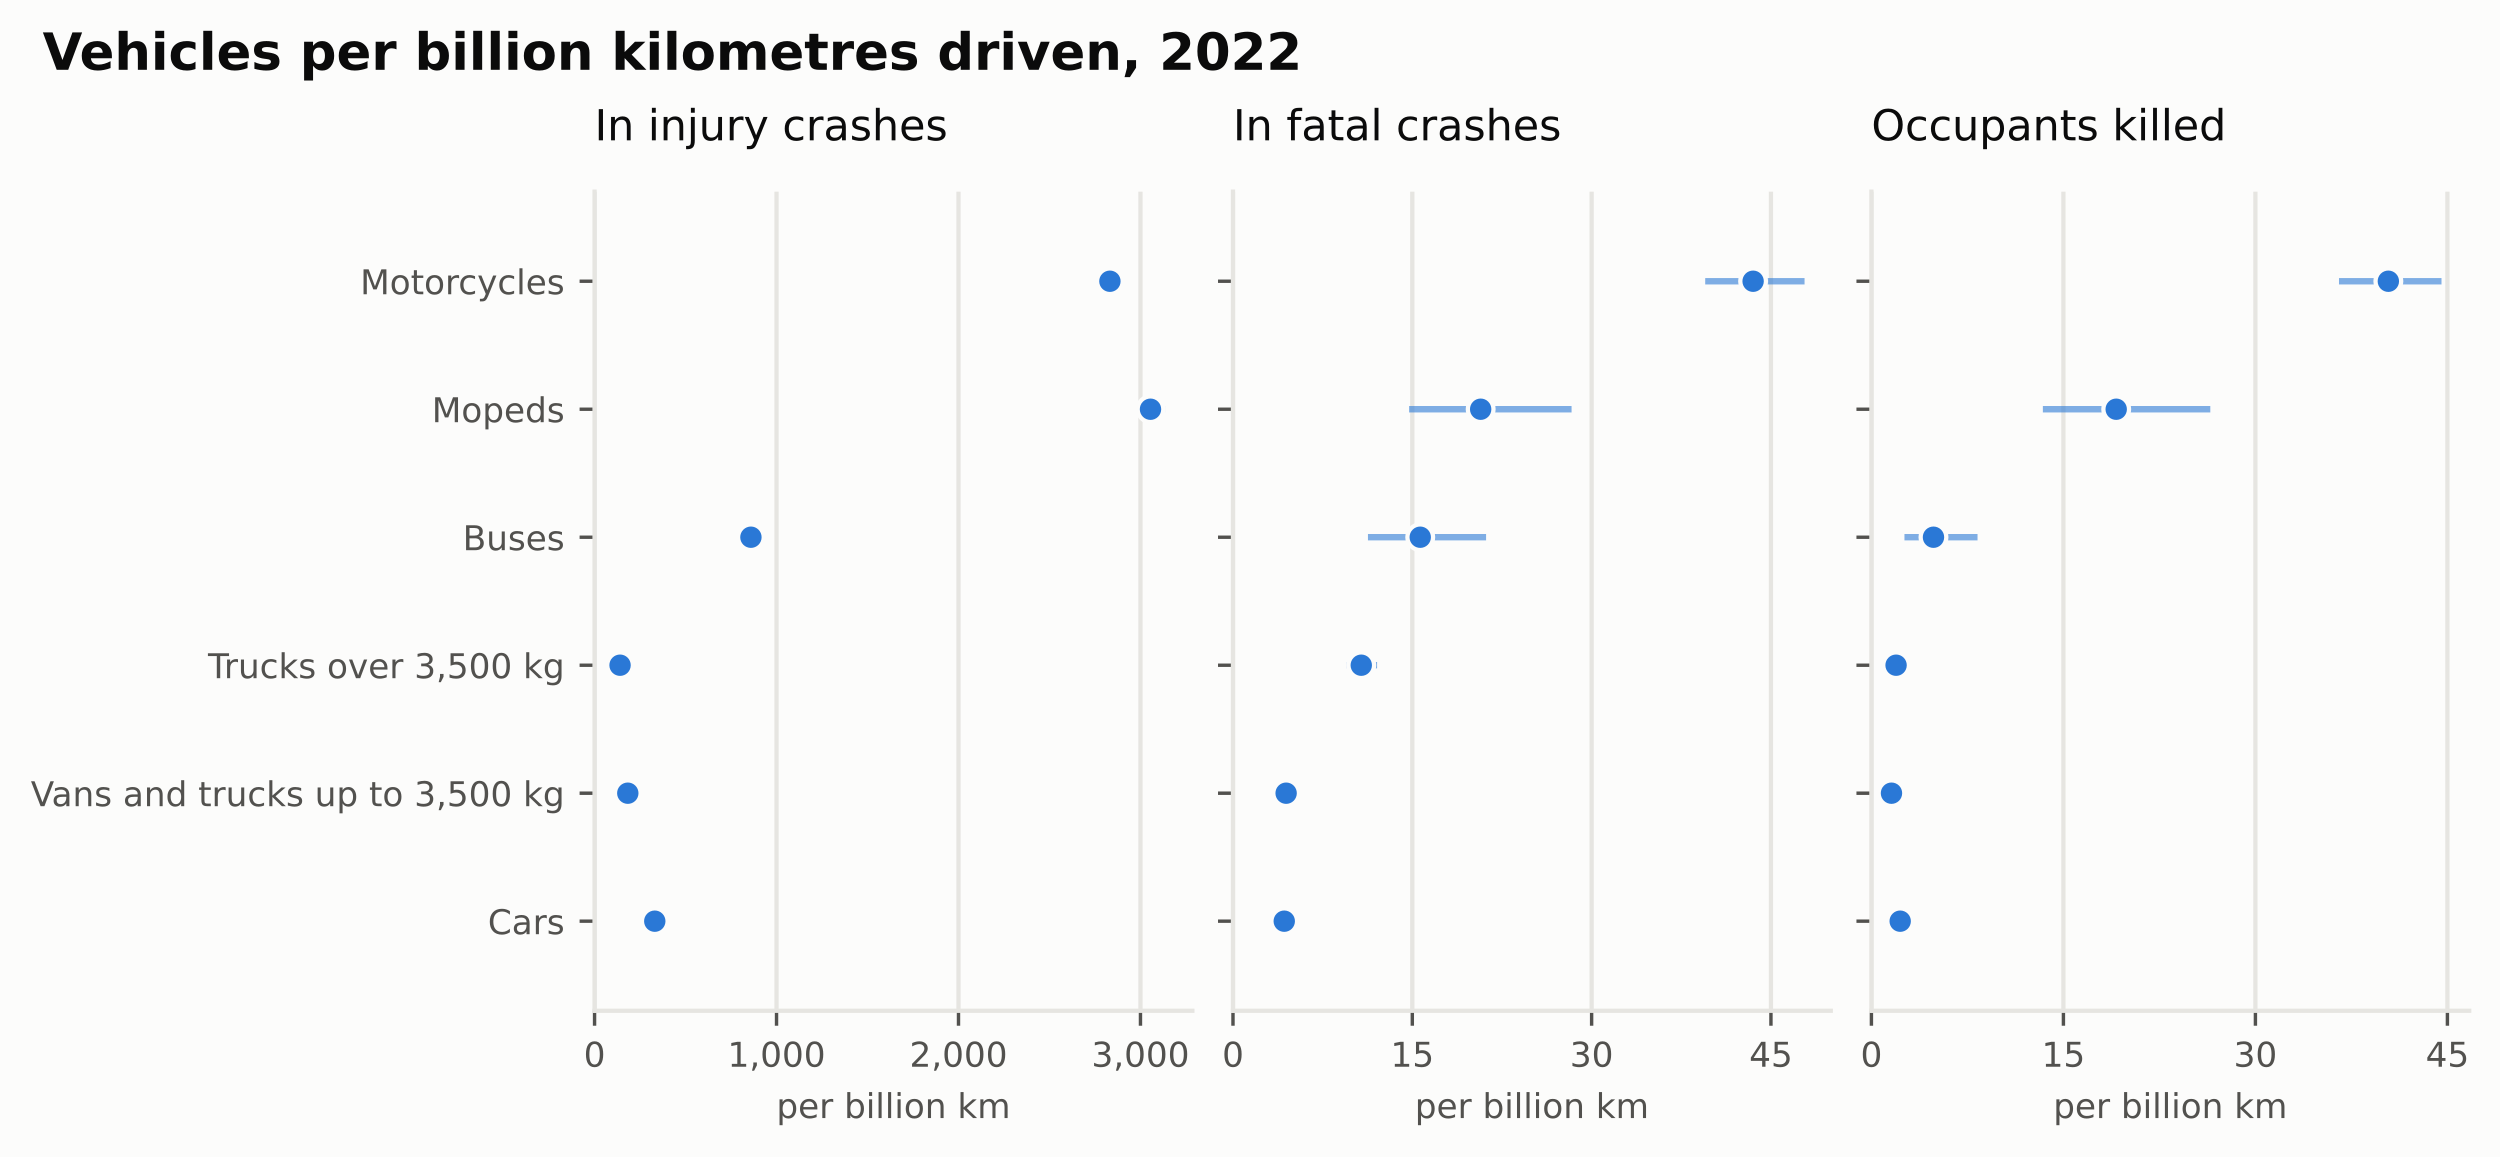
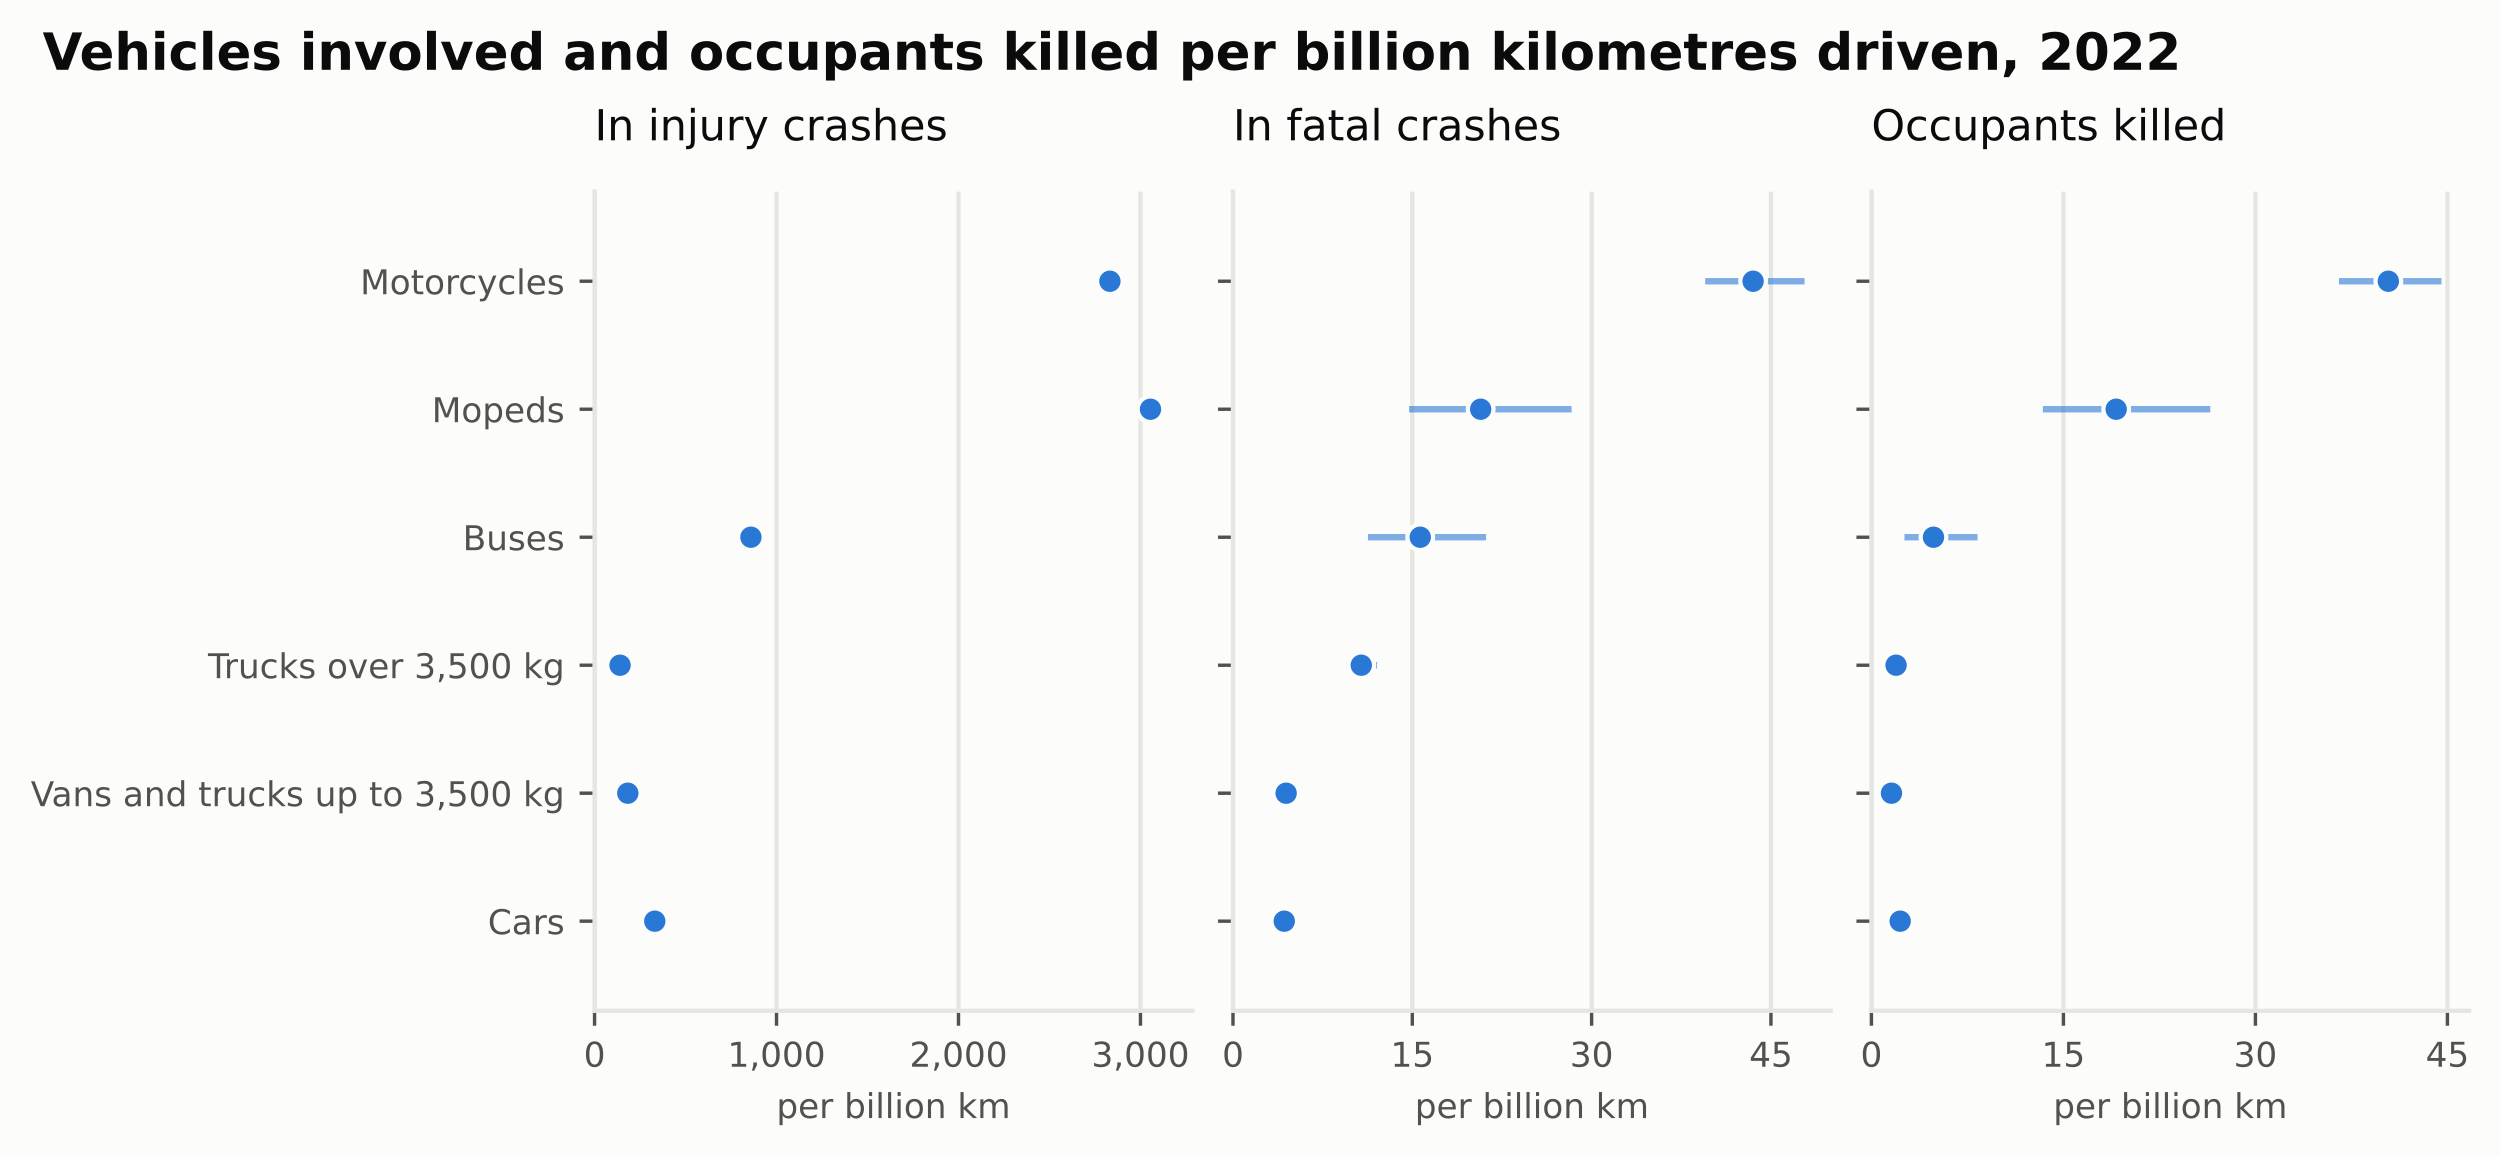
<svg xmlns="http://www.w3.org/2000/svg" xmlns:xlink="http://www.w3.org/1999/xlink" width="584.399pt" height="270.48pt" viewBox="0 0 584.399 270.48" version="1.1">
  <defs>
    <style type="text/css">*{stroke-linejoin: round; stroke-linecap: butt}</style>
  </defs>
  <g id="figure_1">
    <g id="patch_1">
      <path d="M 0 270.48  L 584.399 270.48  L 584.399 0  L 0 0  z " style="fill: #fcfcfb" />
    </g>
    <g id="axes_1">
      <g id="patch_2">
        <path d="M 138.985 236.279  L 278.723 236.279  L 278.723 44.8  L 138.985 44.8  z " style="fill: #fcfcfb" />
      </g>
      <g id="matplotlib.axis_1">
        <g id="xtick_1">
          <g id="line2d_1">
            <path d="M 138.985 236.279  L 138.985 44.8  " clip-path="url(#p3212115a43)" style="fill: none; stroke: #e6e5e1; stroke-linecap: round" />
          </g>
          <g id="line2d_2">
            <defs>
              <path id="m3a9c350e79" d="M 0 0  L 0 3.5  " style="stroke: #52514e; stroke-width: 0.8" />
            </defs>
            <g>
              <use xlink:href="#m3a9c350e79" x="138.985" y="236.279" style="fill: #52514e; stroke: #52514e; stroke-width: 0.8" />
            </g>
          </g>
          <g id="text_1">
            <text style="font-size: 8px; font-family: 'DejaVu Sans', 'Bitstream Vera Sans', 'Computer Modern Sans Serif', 'Lucida Grande', 'Verdana', 'Geneva', 'Lucid', 'Arial', 'Helvetica', 'Avant Garde', sans-serif; text-anchor: middle; fill: #52514e" x="138.985" y="249.357" transform="rotate(-0 138.985 249.357)">0</text>
          </g>
        </g>
        <g id="xtick_2">
          <g id="line2d_3">
            <path d="M 181.522 236.279  L 181.522 44.8  " clip-path="url(#p3212115a43)" style="fill: none; stroke: #e6e5e1; stroke-linecap: round" />
          </g>
          <g id="line2d_4">
            <g>
              <use xlink:href="#m3a9c350e79" x="181.522" y="236.279" style="fill: #52514e; stroke: #52514e; stroke-width: 0.8" />
            </g>
          </g>
          <g id="text_2">
            <text style="font-size: 8px; font-family: 'DejaVu Sans', 'Bitstream Vera Sans', 'Computer Modern Sans Serif', 'Lucida Grande', 'Verdana', 'Geneva', 'Lucid', 'Arial', 'Helvetica', 'Avant Garde', sans-serif; text-anchor: middle; fill: #52514e" x="181.522" y="249.357" transform="rotate(-0 181.5217 249.357)">1,000</text>
          </g>
        </g>
        <g id="xtick_3">
          <g id="line2d_5">
            <path d="M 224.058 236.279  L 224.058 44.8  " clip-path="url(#p3212115a43)" style="fill: none; stroke: #e6e5e1; stroke-linecap: round" />
          </g>
          <g id="line2d_6">
            <g>
              <use xlink:href="#m3a9c350e79" x="224.058" y="236.279" style="fill: #52514e; stroke: #52514e; stroke-width: 0.8" />
            </g>
          </g>
          <g id="text_3">
            <text style="font-size: 8px; font-family: 'DejaVu Sans', 'Bitstream Vera Sans', 'Computer Modern Sans Serif', 'Lucida Grande', 'Verdana', 'Geneva', 'Lucid', 'Arial', 'Helvetica', 'Avant Garde', sans-serif; text-anchor: middle; fill: #52514e" x="224.058" y="249.357" transform="rotate(-0 224.0583 249.357)">2,000</text>
          </g>
        </g>
        <g id="xtick_4">
          <g id="line2d_7">
            <path d="M 266.595 236.279  L 266.595 44.8  " clip-path="url(#p3212115a43)" style="fill: none; stroke: #e6e5e1; stroke-linecap: round" />
          </g>
          <g id="line2d_8">
            <g>
              <use xlink:href="#m3a9c350e79" x="266.595" y="236.279" style="fill: #52514e; stroke: #52514e; stroke-width: 0.8" />
            </g>
          </g>
          <g id="text_4">
            <text style="font-size: 8px; font-family: 'DejaVu Sans', 'Bitstream Vera Sans', 'Computer Modern Sans Serif', 'Lucida Grande', 'Verdana', 'Geneva', 'Lucid', 'Arial', 'Helvetica', 'Avant Garde', sans-serif; text-anchor: middle; fill: #52514e" x="266.595" y="249.357" transform="rotate(-0 266.595 249.357)">3,000</text>
          </g>
        </g>
        <g id="text_5">
          <text style="font-size: 8px; font-family: 'DejaVu Sans', 'Bitstream Vera Sans', 'Computer Modern Sans Serif', 'Lucida Grande', 'Verdana', 'Geneva', 'Lucid', 'Arial', 'Helvetica', 'Avant Garde', sans-serif; text-anchor: middle; fill: #52514e" x="208.854" y="261.358" transform="rotate(-0 208.8538 261.3576)">per billion km</text>
        </g>
      </g>
      <g id="matplotlib.axis_2">
        <g id="ytick_1">
          <g id="line2d_9">
            <defs>
              <path id="mdd3c75259f" d="M 0 0  L -3.5 0  " style="stroke: #52514e; stroke-width: 0.8" />
            </defs>
            <g>
              <use xlink:href="#mdd3c75259f" x="138.985" y="65.743" style="fill: #52514e; stroke: #52514e; stroke-width: 0.8" />
            </g>
          </g>
          <g id="text_6">
            <text style="font-size: 8px; font-family: 'DejaVu Sans', 'Bitstream Vera Sans', 'Computer Modern Sans Serif', 'Lucida Grande', 'Verdana', 'Geneva', 'Lucid', 'Arial', 'Helvetica', 'Avant Garde', sans-serif; text-anchor: end; fill: #52514e" x="131.985" y="68.782" transform="rotate(-0 131.985 68.78225)">Motorcycles</text>
          </g>
        </g>
        <g id="ytick_2">
          <g id="line2d_10">
            <g>
              <use xlink:href="#mdd3c75259f" x="138.985" y="95.661" style="fill: #52514e; stroke: #52514e; stroke-width: 0.8" />
            </g>
          </g>
          <g id="text_7">
            <text style="font-size: 8px; font-family: 'DejaVu Sans', 'Bitstream Vera Sans', 'Computer Modern Sans Serif', 'Lucida Grande', 'Verdana', 'Geneva', 'Lucid', 'Arial', 'Helvetica', 'Avant Garde', sans-serif; text-anchor: end; fill: #52514e" x="131.985" y="98.701" transform="rotate(-0 131.985 98.70085)">Mopeds</text>
          </g>
        </g>
        <g id="ytick_3">
          <g id="line2d_11">
            <g>
              <use xlink:href="#mdd3c75259f" x="138.985" y="125.58" style="fill: #52514e; stroke: #52514e; stroke-width: 0.8" />
            </g>
          </g>
          <g id="text_8">
            <text style="font-size: 8px; font-family: 'DejaVu Sans', 'Bitstream Vera Sans', 'Computer Modern Sans Serif', 'Lucida Grande', 'Verdana', 'Geneva', 'Lucid', 'Arial', 'Helvetica', 'Avant Garde', sans-serif; text-anchor: end; fill: #52514e" x="131.985" y="128.619" transform="rotate(-0 131.985 128.6191)">Buses</text>
          </g>
        </g>
        <g id="ytick_4">
          <g id="line2d_12">
            <g>
              <use xlink:href="#mdd3c75259f" x="138.985" y="155.499" style="fill: #52514e; stroke: #52514e; stroke-width: 0.8" />
            </g>
          </g>
          <g id="text_9">
            <text style="font-size: 8px; font-family: 'DejaVu Sans', 'Bitstream Vera Sans', 'Computer Modern Sans Serif', 'Lucida Grande', 'Verdana', 'Geneva', 'Lucid', 'Arial', 'Helvetica', 'Avant Garde', sans-serif; text-anchor: end; fill: #52514e" x="131.985" y="158.538" transform="rotate(-0 131.985 158.538)">Trucks over 3,500 kg</text>
          </g>
        </g>
        <g id="ytick_5">
          <g id="line2d_13">
            <g>
              <use xlink:href="#mdd3c75259f" x="138.985" y="185.417" style="fill: #52514e; stroke: #52514e; stroke-width: 0.8" />
            </g>
          </g>
          <g id="text_10">
            <text style="font-size: 8px; font-family: 'DejaVu Sans', 'Bitstream Vera Sans', 'Computer Modern Sans Serif', 'Lucida Grande', 'Verdana', 'Geneva', 'Lucid', 'Arial', 'Helvetica', 'Avant Garde', sans-serif; text-anchor: end; fill: #52514e" x="131.985" y="188.457" transform="rotate(-0 131.985 188.4566)">Vans and trucks up to 3,500 kg</text>
          </g>
        </g>
        <g id="ytick_6">
          <g id="line2d_14">
            <g>
              <use xlink:href="#mdd3c75259f" x="138.985" y="215.336" style="fill: #52514e; stroke: #52514e; stroke-width: 0.8" />
            </g>
          </g>
          <g id="text_11">
            <text style="font-size: 8px; font-family: 'DejaVu Sans', 'Bitstream Vera Sans', 'Computer Modern Sans Serif', 'Lucida Grande', 'Verdana', 'Geneva', 'Lucid', 'Arial', 'Helvetica', 'Avant Garde', sans-serif; text-anchor: end; fill: #52514e" x="131.985" y="218.375" transform="rotate(-0 131.985 218.3749)">Cars</text>
          </g>
        </g>
      </g>
      <g id="LineCollection_1">
        <path d="M 258.048 65.743  L 260.868 65.743  " clip-path="url(#p3212115a43)" style="fill: none; stroke: #2a78d6; stroke-opacity: 0.6; stroke-width: 1.5" />
        <path d="M 265.603 95.661  L 272.343 95.661  " clip-path="url(#p3212115a43)" style="fill: none; stroke: #2a78d6; stroke-opacity: 0.6; stroke-width: 1.5" />
        <path d="M 174.057 125.58  L 177.058 125.58  " clip-path="url(#p3212115a43)" style="fill: none; stroke: #2a78d6; stroke-opacity: 0.6; stroke-width: 1.5" />
        <path d="M 144.754 155.499  L 145.139 155.499  " clip-path="url(#p3212115a43)" style="fill: none; stroke: #2a78d6; stroke-opacity: 0.6; stroke-width: 1.5" />
        <path d="M 146.61 185.417  L 146.895 185.417  " clip-path="url(#p3212115a43)" style="fill: none; stroke: #2a78d6; stroke-opacity: 0.6; stroke-width: 1.5" />
        <path d="M 152.973 215.336  L 153.147 215.336  " clip-path="url(#p3212115a43)" style="fill: none; stroke: #2a78d6; stroke-opacity: 0.6; stroke-width: 1.5" />
      </g>
      <g id="line2d_15">
        <defs>
          <path id="m46226ccf0c" d="M 0 3  C 0.796 3 1.559 2.684 2.121 2.121  C 2.684 1.559 3 0.796 3 0  C 3 -0.796 2.684 -1.559 2.121 -2.121  C 1.559 -2.684 0.796 -3 0 -3  C -0.796 -3 -1.559 -2.684 -2.121 -2.121  C -2.684 -1.559 -3 -0.796 -3 0  C -3 0.796 -2.684 1.559 -2.121 2.121  C -1.559 2.684 -0.796 3 0 3  z " style="stroke: #fcfcfb" />
        </defs>
        <g clip-path="url(#p3212115a43)">
          <use xlink:href="#m46226ccf0c" x="259.452" y="65.743" style="fill: #2a78d6; stroke: #fcfcfb" />
          <use xlink:href="#m46226ccf0c" x="268.94" y="95.661" style="fill: #2a78d6; stroke: #fcfcfb" />
          <use xlink:href="#m46226ccf0c" x="175.535" y="125.58" style="fill: #2a78d6; stroke: #fcfcfb" />
          <use xlink:href="#m46226ccf0c" x="144.944" y="155.499" style="fill: #2a78d6; stroke: #fcfcfb" />
          <use xlink:href="#m46226ccf0c" x="146.752" y="185.417" style="fill: #2a78d6; stroke: #fcfcfb" />
          <use xlink:href="#m46226ccf0c" x="153.06" y="215.336" style="fill: #2a78d6; stroke: #fcfcfb" />
        </g>
      </g>
      <g id="patch_3">
        <path d="M 138.985 236.279  L 138.985 44.8  " style="fill: none; stroke: #e6e5e1; stroke-linejoin: miter; stroke-linecap: square" />
      </g>
      <g id="patch_4">
        <path d="M 138.985 236.279  L 278.723 236.279  " style="fill: none; stroke: #e6e5e1; stroke-linejoin: miter; stroke-linecap: square" />
      </g>
      <g id="text_12">
        <text style="font-size: 10px; font-family: 'DejaVu Sans', 'Bitstream Vera Sans', 'Computer Modern Sans Serif', 'Lucida Grande', 'Verdana', 'Geneva', 'Lucid', 'Arial', 'Helvetica', 'Avant Garde', sans-serif; text-anchor: start; fill: #0b0b0b" x="138.985" y="32.8" transform="rotate(-0 138.985 32.79986)">In injury crashes</text>
      </g>
    </g>
    <g id="axes_2">
      <g id="patch_5">
        <path d="M 288.223 236.279  L 427.961 236.279  L 427.961 44.8  L 288.223 44.8  z " style="fill: #fcfcfb" />
      </g>
      <g id="matplotlib.axis_3">
        <g id="xtick_5">
          <g id="line2d_16">
            <path d="M 288.223 236.279  L 288.223 44.8  " clip-path="url(#pf3a8bc8439)" style="fill: none; stroke: #e6e5e1; stroke-linecap: round" />
          </g>
          <g id="line2d_17">
            <g>
              <use xlink:href="#m3a9c350e79" x="288.223" y="236.279" style="fill: #52514e; stroke: #52514e; stroke-width: 0.8" />
            </g>
          </g>
          <g id="text_13">
            <text style="font-size: 8px; font-family: 'DejaVu Sans', 'Bitstream Vera Sans', 'Computer Modern Sans Serif', 'Lucida Grande', 'Verdana', 'Geneva', 'Lucid', 'Arial', 'Helvetica', 'Avant Garde', sans-serif; text-anchor: middle; fill: #52514e" x="288.223" y="249.357" transform="rotate(-0 288.2232 249.357)">0</text>
          </g>
        </g>
        <g id="xtick_6">
          <g id="line2d_18">
            <path d="M 330.141 236.279  L 330.141 44.8  " clip-path="url(#pf3a8bc8439)" style="fill: none; stroke: #e6e5e1; stroke-linecap: round" />
          </g>
          <g id="line2d_19">
            <g>
              <use xlink:href="#m3a9c350e79" x="330.141" y="236.279" style="fill: #52514e; stroke: #52514e; stroke-width: 0.8" />
            </g>
          </g>
          <g id="text_14">
            <text style="font-size: 8px; font-family: 'DejaVu Sans', 'Bitstream Vera Sans', 'Computer Modern Sans Serif', 'Lucida Grande', 'Verdana', 'Geneva', 'Lucid', 'Arial', 'Helvetica', 'Avant Garde', sans-serif; text-anchor: middle; fill: #52514e" x="330.141" y="249.357" transform="rotate(-0 330.1406 249.357)">15</text>
          </g>
        </g>
        <g id="xtick_7">
          <g id="line2d_20">
            <path d="M 372.058 236.279  L 372.058 44.8  " clip-path="url(#pf3a8bc8439)" style="fill: none; stroke: #e6e5e1; stroke-linecap: round" />
          </g>
          <g id="line2d_21">
            <g>
              <use xlink:href="#m3a9c350e79" x="372.058" y="236.279" style="fill: #52514e; stroke: #52514e; stroke-width: 0.8" />
            </g>
          </g>
          <g id="text_15">
            <text style="font-size: 8px; font-family: 'DejaVu Sans', 'Bitstream Vera Sans', 'Computer Modern Sans Serif', 'Lucida Grande', 'Verdana', 'Geneva', 'Lucid', 'Arial', 'Helvetica', 'Avant Garde', sans-serif; text-anchor: middle; fill: #52514e" x="372.058" y="249.357" transform="rotate(-0 372.0579 249.357)">30</text>
          </g>
        </g>
        <g id="xtick_8">
          <g id="line2d_22">
            <path d="M 413.975 236.279  L 413.975 44.8  " clip-path="url(#pf3a8bc8439)" style="fill: none; stroke: #e6e5e1; stroke-linecap: round" />
          </g>
          <g id="line2d_23">
            <g>
              <use xlink:href="#m3a9c350e79" x="413.975" y="236.279" style="fill: #52514e; stroke: #52514e; stroke-width: 0.8" />
            </g>
          </g>
          <g id="text_16">
            <text style="font-size: 8px; font-family: 'DejaVu Sans', 'Bitstream Vera Sans', 'Computer Modern Sans Serif', 'Lucida Grande', 'Verdana', 'Geneva', 'Lucid', 'Arial', 'Helvetica', 'Avant Garde', sans-serif; text-anchor: middle; fill: #52514e" x="413.975" y="249.357" transform="rotate(-0 413.9753 249.357)">45</text>
          </g>
        </g>
        <g id="text_17">
          <text style="font-size: 8px; font-family: 'DejaVu Sans', 'Bitstream Vera Sans', 'Computer Modern Sans Serif', 'Lucida Grande', 'Verdana', 'Geneva', 'Lucid', 'Arial', 'Helvetica', 'Avant Garde', sans-serif; text-anchor: middle; fill: #52514e" x="358.092" y="261.358" transform="rotate(-0 358.092 261.3576)">per billion km</text>
        </g>
      </g>
      <g id="matplotlib.axis_4">
        <g id="ytick_7">
          <g id="line2d_24">
            <g>
              <use xlink:href="#mdd3c75259f" x="288.223" y="65.743" style="fill: #52514e; stroke: #52514e; stroke-width: 0.8" />
            </g>
          </g>
        </g>
        <g id="ytick_8">
          <g id="line2d_25">
            <g>
              <use xlink:href="#mdd3c75259f" x="288.223" y="95.661" style="fill: #52514e; stroke: #52514e; stroke-width: 0.8" />
            </g>
          </g>
        </g>
        <g id="ytick_9">
          <g id="line2d_26">
            <g>
              <use xlink:href="#mdd3c75259f" x="288.223" y="125.58" style="fill: #52514e; stroke: #52514e; stroke-width: 0.8" />
            </g>
          </g>
        </g>
        <g id="ytick_10">
          <g id="line2d_27">
            <g>
              <use xlink:href="#mdd3c75259f" x="288.223" y="155.499" style="fill: #52514e; stroke: #52514e; stroke-width: 0.8" />
            </g>
          </g>
        </g>
        <g id="ytick_11">
          <g id="line2d_28">
            <g>
              <use xlink:href="#mdd3c75259f" x="288.223" y="185.417" style="fill: #52514e; stroke: #52514e; stroke-width: 0.8" />
            </g>
          </g>
        </g>
        <g id="ytick_12">
          <g id="line2d_29">
            <g>
              <use xlink:href="#mdd3c75259f" x="288.223" y="215.336" style="fill: #52514e; stroke: #52514e; stroke-width: 0.8" />
            </g>
          </g>
        </g>
      </g>
      <g id="LineCollection_2">
        <path d="M 398.61 65.743  L 421.831 65.743  " clip-path="url(#pf3a8bc8439)" style="fill: none; stroke: #2a78d6; stroke-opacity: 0.6; stroke-width: 1.5" />
        <path d="M 329.393 95.661  L 367.37 95.661  " clip-path="url(#pf3a8bc8439)" style="fill: none; stroke: #2a78d6; stroke-opacity: 0.6; stroke-width: 1.5" />
        <path d="M 319.77 125.58  L 347.389 125.58  " clip-path="url(#pf3a8bc8439)" style="fill: none; stroke: #2a78d6; stroke-opacity: 0.6; stroke-width: 1.5" />
        <path d="M 314.822 155.499  L 321.906 155.499  " clip-path="url(#pf3a8bc8439)" style="fill: none; stroke: #2a78d6; stroke-opacity: 0.6; stroke-width: 1.5" />
        <path d="M 299.228 185.417  L 302.194 185.417  " clip-path="url(#pf3a8bc8439)" style="fill: none; stroke: #2a78d6; stroke-opacity: 0.6; stroke-width: 1.5" />
        <path d="M 299.563 215.336  L 300.875 215.336  " clip-path="url(#pf3a8bc8439)" style="fill: none; stroke: #2a78d6; stroke-opacity: 0.6; stroke-width: 1.5" />
      </g>
      <g id="line2d_30">
        <g clip-path="url(#pf3a8bc8439)">
          <use xlink:href="#m46226ccf0c" x="409.807" y="65.743" style="fill: #2a78d6; stroke: #fcfcfb" />
          <use xlink:href="#m46226ccf0c" x="346.12" y="95.661" style="fill: #2a78d6; stroke: #fcfcfb" />
          <use xlink:href="#m46226ccf0c" x="331.994" y="125.58" style="fill: #2a78d6; stroke: #fcfcfb" />
          <use xlink:href="#m46226ccf0c" x="318.208" y="155.499" style="fill: #2a78d6; stroke: #fcfcfb" />
          <use xlink:href="#m46226ccf0c" x="300.645" y="185.417" style="fill: #2a78d6; stroke: #fcfcfb" />
          <use xlink:href="#m46226ccf0c" x="300.206" y="215.336" style="fill: #2a78d6; stroke: #fcfcfb" />
        </g>
      </g>
      <g id="patch_6">
        <path d="M 288.223 236.279  L 288.223 44.8  " style="fill: none; stroke: #e6e5e1; stroke-linejoin: miter; stroke-linecap: square" />
      </g>
      <g id="patch_7">
        <path d="M 288.223 236.279  L 427.961 236.279  " style="fill: none; stroke: #e6e5e1; stroke-linejoin: miter; stroke-linecap: square" />
      </g>
      <g id="text_18">
        <text style="font-size: 10px; font-family: 'DejaVu Sans', 'Bitstream Vera Sans', 'Computer Modern Sans Serif', 'Lucida Grande', 'Verdana', 'Geneva', 'Lucid', 'Arial', 'Helvetica', 'Avant Garde', sans-serif; text-anchor: start; fill: #0b0b0b" x="288.223" y="32.8" transform="rotate(-0 288.2232 32.79986)">In fatal crashes</text>
      </g>
    </g>
    <g id="axes_3">
      <g id="patch_8">
        <path d="M 437.461 236.279  L 577.199 236.279  L 577.199 44.8  L 437.461 44.8  z " style="fill: #fcfcfb" />
      </g>
      <g id="matplotlib.axis_5">
        <g id="xtick_9">
          <g id="line2d_31">
            <path d="M 437.461 236.279  L 437.461 44.8  " clip-path="url(#p53f2fb1c0b)" style="fill: none; stroke: #e6e5e1; stroke-linecap: round" />
          </g>
          <g id="line2d_32">
            <g>
              <use xlink:href="#m3a9c350e79" x="437.461" y="236.279" style="fill: #52514e; stroke: #52514e; stroke-width: 0.8" />
            </g>
          </g>
          <g id="text_19">
            <text style="font-size: 8px; font-family: 'DejaVu Sans', 'Bitstream Vera Sans', 'Computer Modern Sans Serif', 'Lucida Grande', 'Verdana', 'Geneva', 'Lucid', 'Arial', 'Helvetica', 'Avant Garde', sans-serif; text-anchor: middle; fill: #52514e" x="437.461" y="249.357" transform="rotate(-0 437.4613 249.357)">0</text>
          </g>
        </g>
        <g id="xtick_10">
          <g id="line2d_33">
            <path d="M 482.343 236.279  L 482.343 44.8  " clip-path="url(#p53f2fb1c0b)" style="fill: none; stroke: #e6e5e1; stroke-linecap: round" />
          </g>
          <g id="line2d_34">
            <g>
              <use xlink:href="#m3a9c350e79" x="482.343" y="236.279" style="fill: #52514e; stroke: #52514e; stroke-width: 0.8" />
            </g>
          </g>
          <g id="text_20">
            <text style="font-size: 8px; font-family: 'DejaVu Sans', 'Bitstream Vera Sans', 'Computer Modern Sans Serif', 'Lucida Grande', 'Verdana', 'Geneva', 'Lucid', 'Arial', 'Helvetica', 'Avant Garde', sans-serif; text-anchor: middle; fill: #52514e" x="482.343" y="249.357" transform="rotate(-0 482.3426 249.357)">15</text>
          </g>
        </g>
        <g id="xtick_11">
          <g id="line2d_35">
            <path d="M 527.224 236.279  L 527.224 44.8  " clip-path="url(#p53f2fb1c0b)" style="fill: none; stroke: #e6e5e1; stroke-linecap: round" />
          </g>
          <g id="line2d_36">
            <g>
              <use xlink:href="#m3a9c350e79" x="527.224" y="236.279" style="fill: #52514e; stroke: #52514e; stroke-width: 0.8" />
            </g>
          </g>
          <g id="text_21">
            <text style="font-size: 8px; font-family: 'DejaVu Sans', 'Bitstream Vera Sans', 'Computer Modern Sans Serif', 'Lucida Grande', 'Verdana', 'Geneva', 'Lucid', 'Arial', 'Helvetica', 'Avant Garde', sans-serif; text-anchor: middle; fill: #52514e" x="527.224" y="249.357" transform="rotate(-0 527.2239 249.357)">30</text>
          </g>
        </g>
        <g id="xtick_12">
          <g id="line2d_37">
            <path d="M 572.105 236.279  L 572.105 44.8  " clip-path="url(#p53f2fb1c0b)" style="fill: none; stroke: #e6e5e1; stroke-linecap: round" />
          </g>
          <g id="line2d_38">
            <g>
              <use xlink:href="#m3a9c350e79" x="572.105" y="236.279" style="fill: #52514e; stroke: #52514e; stroke-width: 0.8" />
            </g>
          </g>
          <g id="text_22">
            <text style="font-size: 8px; font-family: 'DejaVu Sans', 'Bitstream Vera Sans', 'Computer Modern Sans Serif', 'Lucida Grande', 'Verdana', 'Geneva', 'Lucid', 'Arial', 'Helvetica', 'Avant Garde', sans-serif; text-anchor: middle; fill: #52514e" x="572.105" y="249.357" transform="rotate(-0 572.1051 249.357)">45</text>
          </g>
        </g>
        <g id="text_23">
          <text style="font-size: 8px; font-family: 'DejaVu Sans', 'Bitstream Vera Sans', 'Computer Modern Sans Serif', 'Lucida Grande', 'Verdana', 'Geneva', 'Lucid', 'Arial', 'Helvetica', 'Avant Garde', sans-serif; text-anchor: middle; fill: #52514e" x="507.33" y="261.358" transform="rotate(-0 507.3302 261.3576)">per billion km</text>
        </g>
      </g>
      <g id="matplotlib.axis_6">
        <g id="ytick_13">
          <g id="line2d_39">
            <g>
              <use xlink:href="#mdd3c75259f" x="437.461" y="65.743" style="fill: #52514e; stroke: #52514e; stroke-width: 0.8" />
            </g>
          </g>
        </g>
        <g id="ytick_14">
          <g id="line2d_40">
            <g>
              <use xlink:href="#mdd3c75259f" x="437.461" y="95.661" style="fill: #52514e; stroke: #52514e; stroke-width: 0.8" />
            </g>
          </g>
        </g>
        <g id="ytick_15">
          <g id="line2d_41">
            <g>
              <use xlink:href="#mdd3c75259f" x="437.461" y="125.58" style="fill: #52514e; stroke: #52514e; stroke-width: 0.8" />
            </g>
          </g>
        </g>
        <g id="ytick_16">
          <g id="line2d_42">
            <g>
              <use xlink:href="#mdd3c75259f" x="437.461" y="155.499" style="fill: #52514e; stroke: #52514e; stroke-width: 0.8" />
            </g>
          </g>
        </g>
        <g id="ytick_17">
          <g id="line2d_43">
            <g>
              <use xlink:href="#mdd3c75259f" x="437.461" y="185.417" style="fill: #52514e; stroke: #52514e; stroke-width: 0.8" />
            </g>
          </g>
        </g>
        <g id="ytick_18">
          <g id="line2d_44">
            <g>
              <use xlink:href="#mdd3c75259f" x="437.461" y="215.336" style="fill: #52514e; stroke: #52514e; stroke-width: 0.8" />
            </g>
          </g>
        </g>
      </g>
      <g id="LineCollection_3">
        <path d="M 546.761 65.743  L 570.726 65.743  " clip-path="url(#p53f2fb1c0b)" style="fill: none; stroke: #2a78d6; stroke-opacity: 0.6; stroke-width: 1.5" />
        <path d="M 477.539 95.661  L 516.681 95.661  " clip-path="url(#p53f2fb1c0b)" style="fill: none; stroke: #2a78d6; stroke-opacity: 0.6; stroke-width: 1.5" />
        <path d="M 445.185 125.58  L 462.267 125.58  " clip-path="url(#p53f2fb1c0b)" style="fill: none; stroke: #2a78d6; stroke-opacity: 0.6; stroke-width: 1.5" />
        <path d="M 441.754 155.499  L 445.042 155.499  " clip-path="url(#p53f2fb1c0b)" style="fill: none; stroke: #2a78d6; stroke-opacity: 0.6; stroke-width: 1.5" />
        <path d="M 441.268 185.417  L 443.175 185.417  " clip-path="url(#p53f2fb1c0b)" style="fill: none; stroke: #2a78d6; stroke-opacity: 0.6; stroke-width: 1.5" />
        <path d="M 443.692 215.336  L 444.712 215.336  " clip-path="url(#p53f2fb1c0b)" style="fill: none; stroke: #2a78d6; stroke-opacity: 0.6; stroke-width: 1.5" />
      </g>
      <g id="line2d_45">
        <g clip-path="url(#p53f2fb1c0b)">
          <use xlink:href="#m46226ccf0c" x="558.3" y="65.743" style="fill: #2a78d6; stroke: #fcfcfb" />
          <use xlink:href="#m46226ccf0c" x="494.683" y="95.661" style="fill: #2a78d6; stroke: #fcfcfb" />
          <use xlink:href="#m46226ccf0c" x="451.968" y="125.58" style="fill: #2a78d6; stroke: #fcfcfb" />
          <use xlink:href="#m46226ccf0c" x="443.227" y="155.499" style="fill: #2a78d6; stroke: #fcfcfb" />
          <use xlink:href="#m46226ccf0c" x="442.15" y="185.417" style="fill: #2a78d6; stroke: #fcfcfb" />
          <use xlink:href="#m46226ccf0c" x="444.187" y="215.336" style="fill: #2a78d6; stroke: #fcfcfb" />
        </g>
      </g>
      <g id="patch_9">
        <path d="M 437.461 236.279  L 437.461 44.8  " style="fill: none; stroke: #e6e5e1; stroke-linejoin: miter; stroke-linecap: square" />
      </g>
      <g id="patch_10">
        <path d="M 437.461 236.279  L 577.199 236.279  " style="fill: none; stroke: #e6e5e1; stroke-linejoin: miter; stroke-linecap: square" />
      </g>
      <g id="text_24">
        <text style="font-size: 10px; font-family: 'DejaVu Sans', 'Bitstream Vera Sans', 'Computer Modern Sans Serif', 'Lucida Grande', 'Verdana', 'Geneva', 'Lucid', 'Arial', 'Helvetica', 'Avant Garde', sans-serif; text-anchor: start; fill: #0b0b0b" x="437.461" y="32.8" transform="rotate(-0 437.4613 32.79986)">Occupants killed</text>
      </g>
    </g>
    <g id="text_25">
-       <text style="font-weight: 700; font-size: 12px; font-family: 'DejaVu Sans', 'Bitstream Vera Sans', 'Computer Modern Sans Serif', 'Lucida Grande', 'Verdana', 'Geneva', 'Lucid', 'Arial', 'Helvetica', 'Avant Garde', sans-serif; text-anchor: start; fill: #0b0b0b" x="9.96" y="16.318" transform="rotate(-0 9.95976 16.31812)">Vehicles per billion kilometres driven, 2022</text>
+       <text style="font-weight: 700; font-size: 12px; font-family: 'DejaVu Sans', 'Bitstream Vera Sans', 'Computer Modern Sans Serif', 'Lucida Grande', 'Verdana', 'Geneva', 'Lucid', 'Arial', 'Helvetica', 'Avant Garde', sans-serif; text-anchor: start; fill: #0b0b0b" x="9.96" y="16.318" transform="rotate(-0 9.95976 16.31812)">Vehicles involved and occupants killed per billion kilometres driven, 2022</text>
    </g>
  </g>
  <defs>
    <clipPath id="p3212115a43">
      <rect x="138.985" y="44.8" width="139.738" height="191.479" />
    </clipPath>
    <clipPath id="pf3a8bc8439">
      <rect x="288.223" y="44.8" width="139.738" height="191.479" />
    </clipPath>
    <clipPath id="p53f2fb1c0b">
      <rect x="437.461" y="44.8" width="139.738" height="191.479" />
    </clipPath>
  </defs>
</svg>
